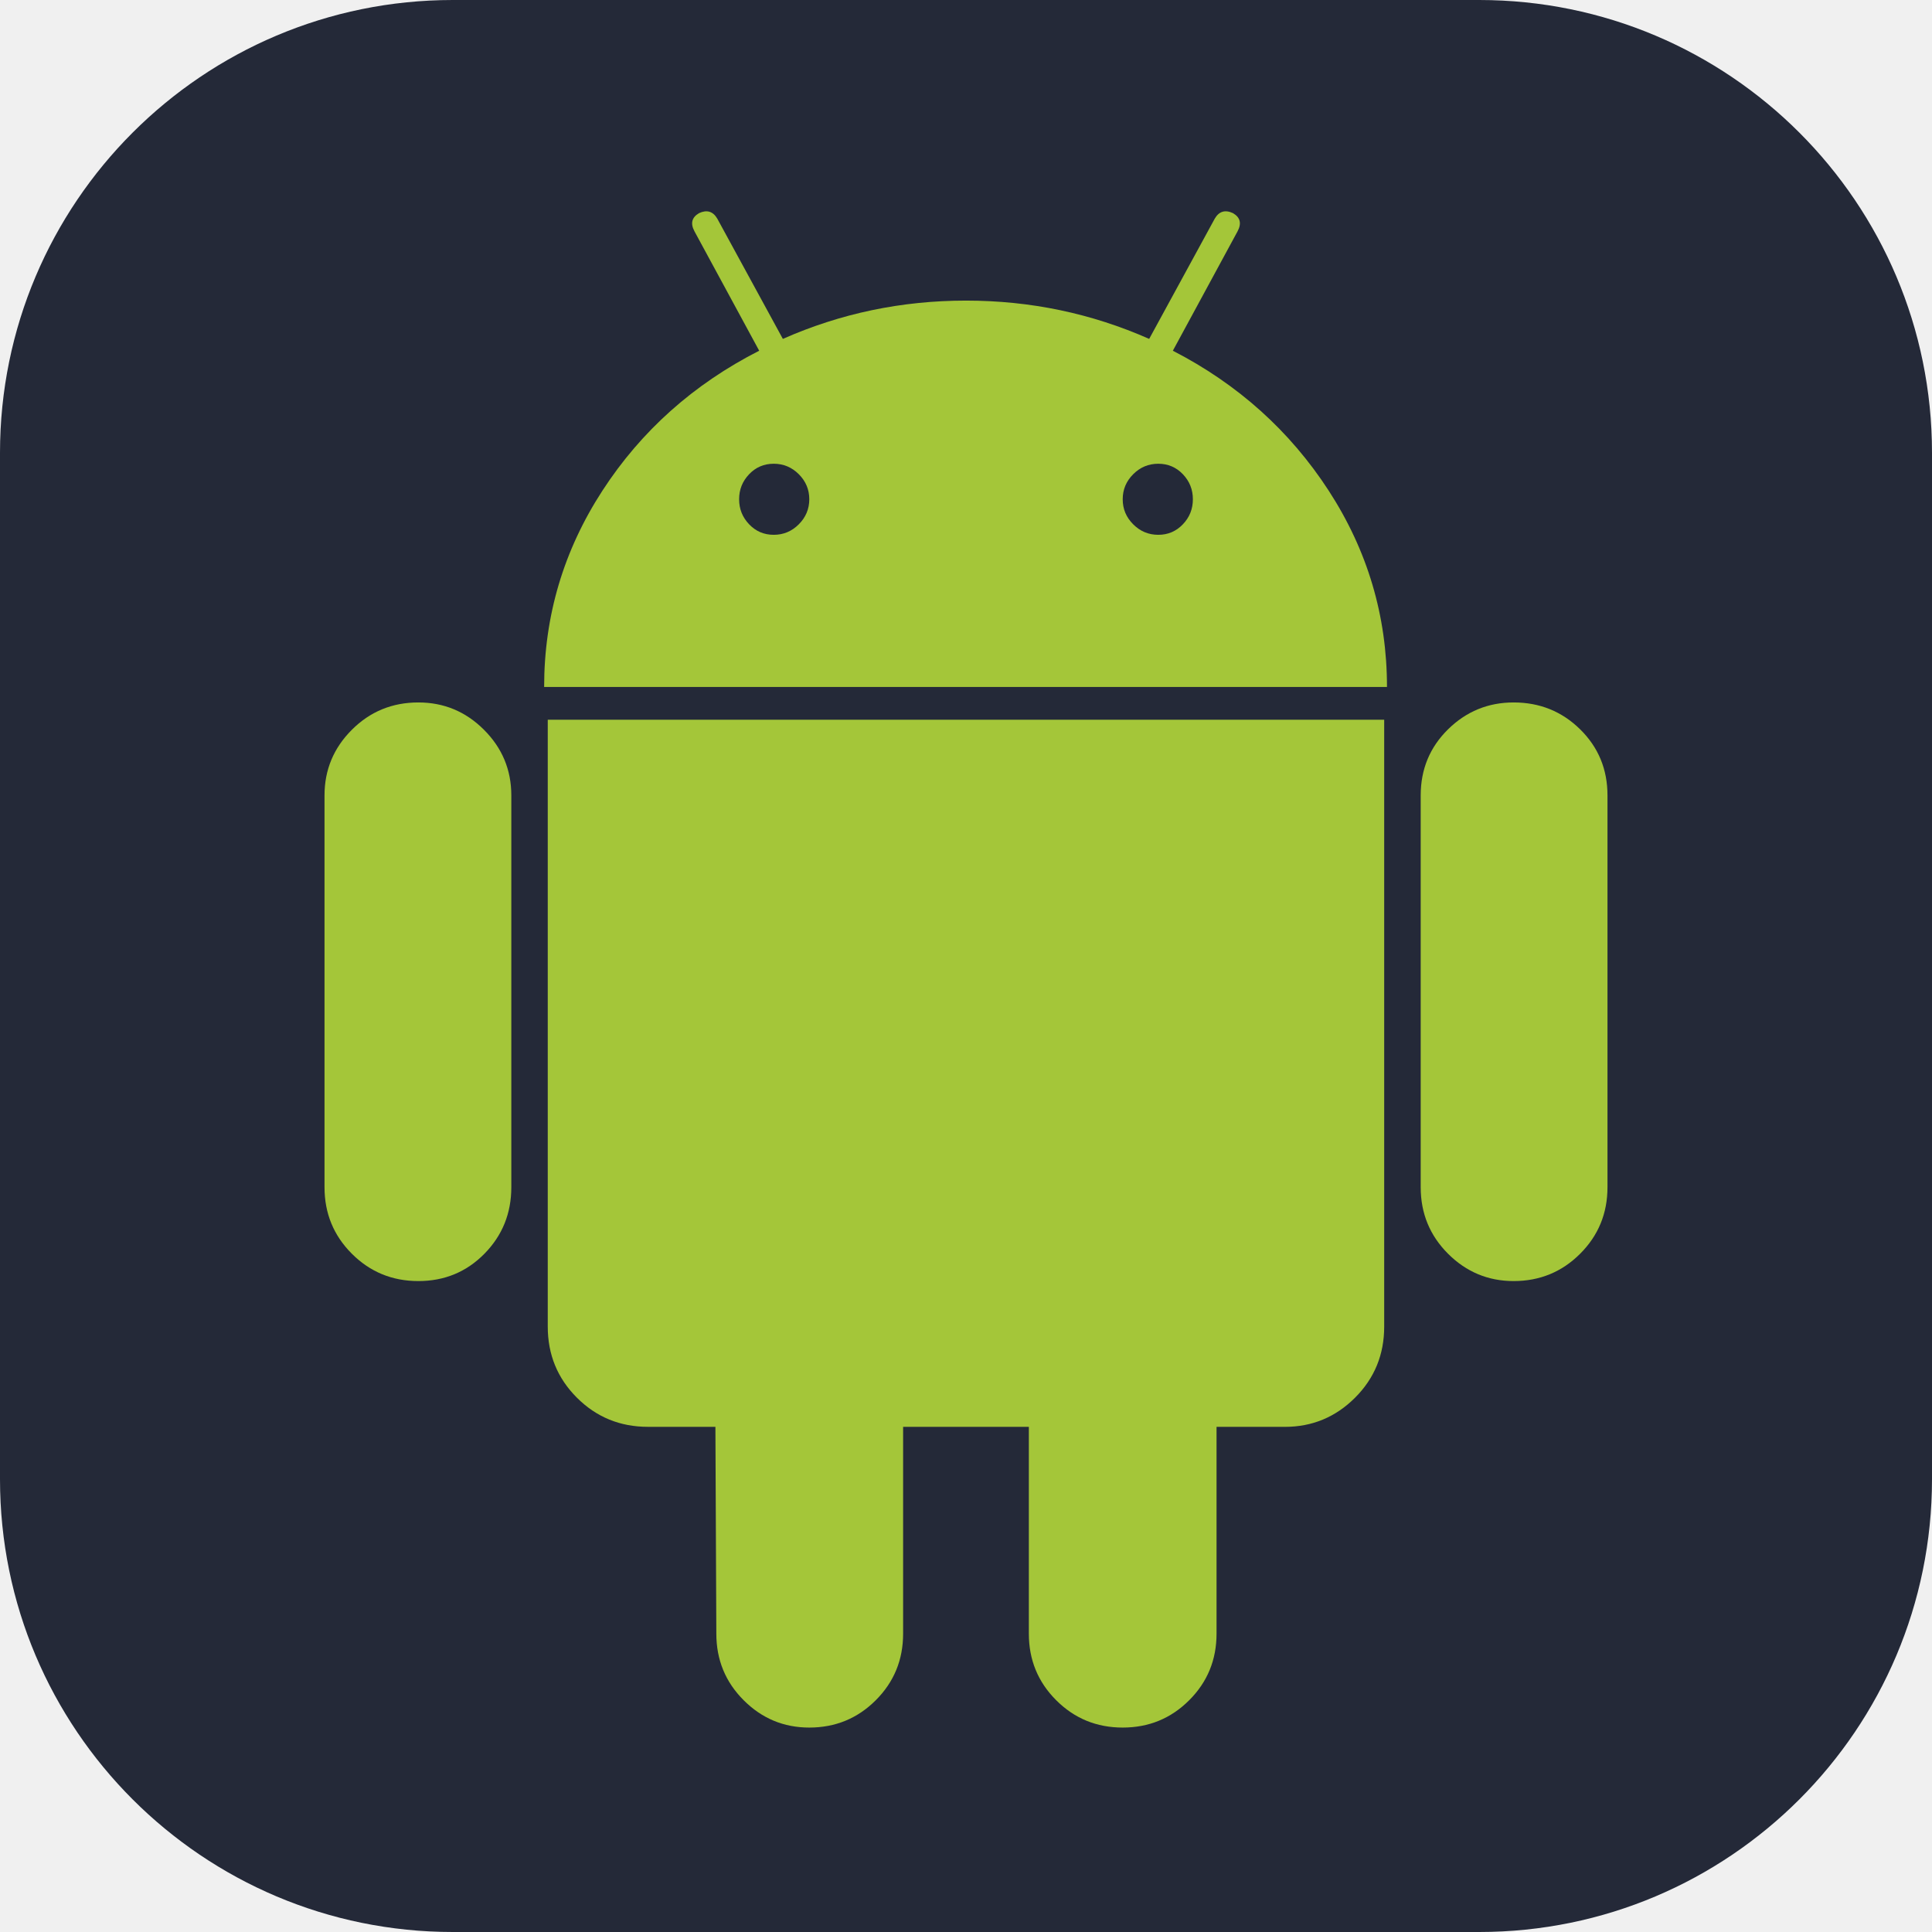
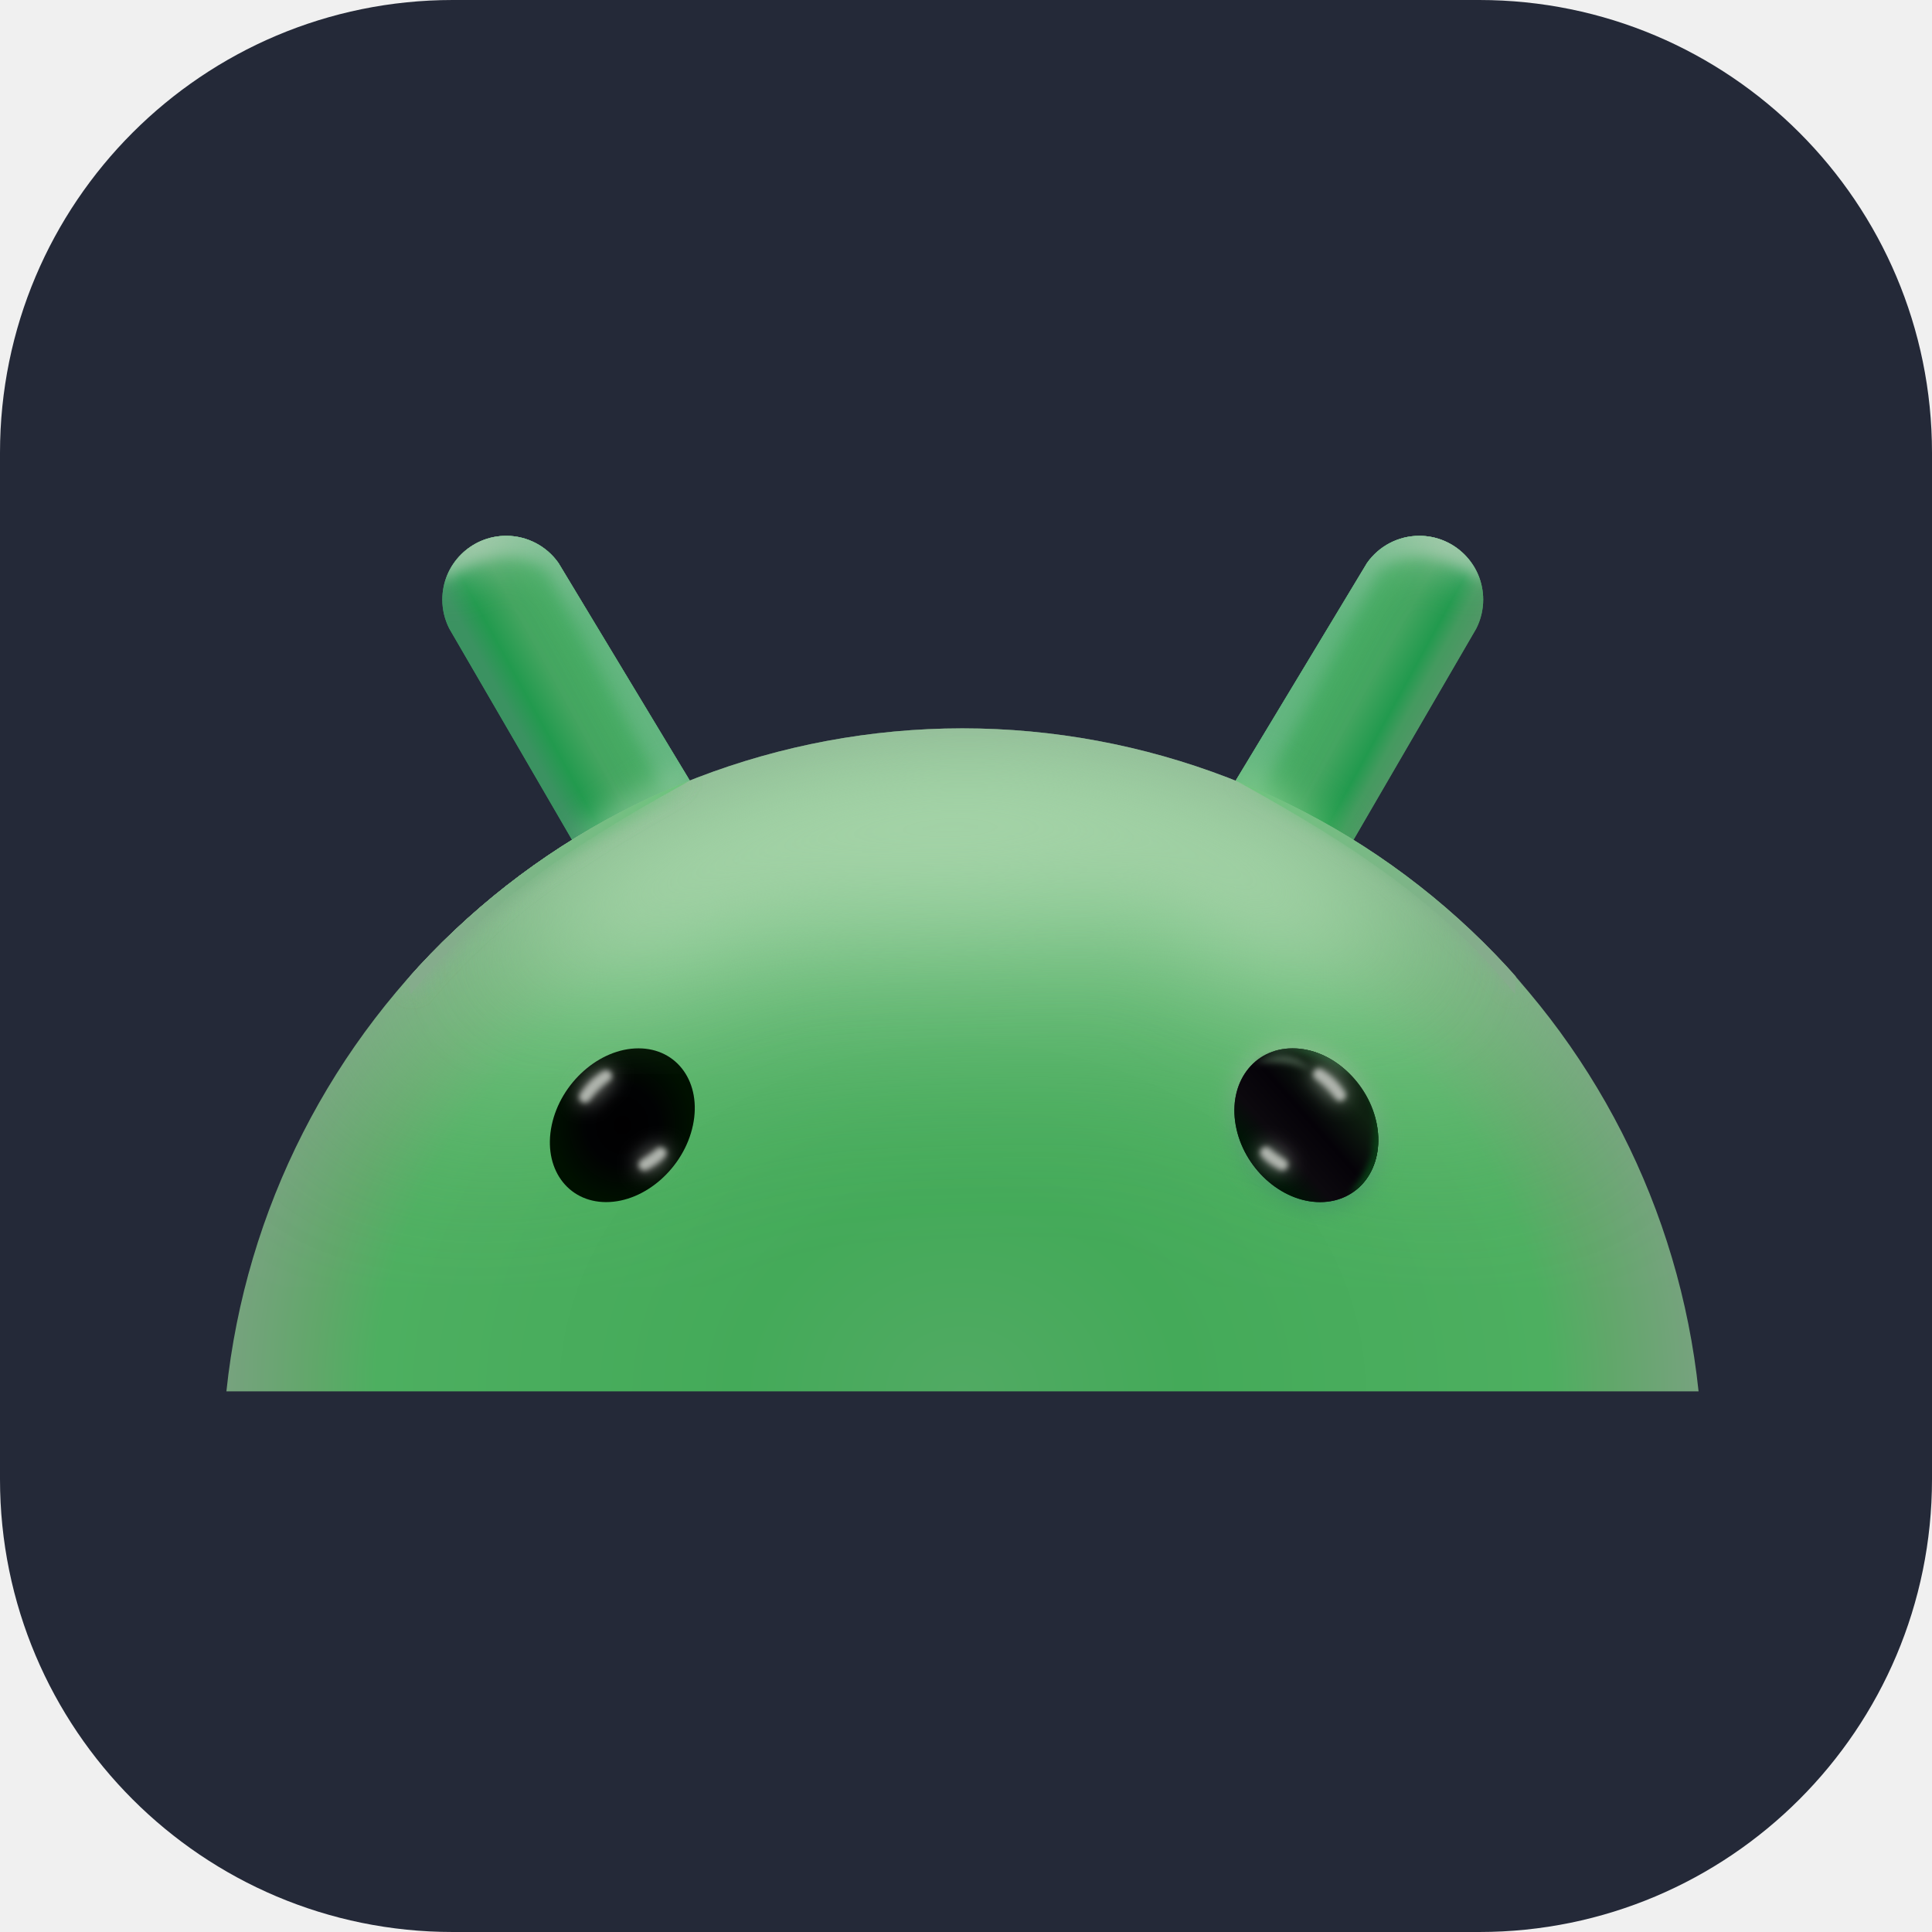
<svg xmlns="http://www.w3.org/2000/svg" width="256" height="256" viewBox="0 0 256 256" fill="none">
  <path d="M196 0H60C26.863 0 0 26.863 0 60V196C0 229.137 26.863 256 60 256H196C229.137 256 256 229.137 256 196V60C256 26.863 229.137 0 196 0Z" fill="#242938" />
-   <path d="M55.435 93.078C51.973 93.078 49.036 94.285 46.622 96.7C44.208 99.114 43 102.011 43 105.393V157.31C43 160.776 44.207 163.711 46.622 166.126C49.036 168.54 51.973 169.748 55.435 169.748C58.894 169.748 61.813 168.54 64.19 166.126C66.563 163.711 67.752 160.776 67.752 157.31V105.393C67.752 102.011 66.545 99.114 64.13 96.7C61.715 94.285 58.816 93.078 55.435 93.078Z" fill="#A4C639" />
-   <path d="M155.409 46.472L163.981 30.657C164.544 29.61 164.344 28.808 163.379 28.243C162.332 27.756 161.527 28.003 160.965 28.965L152.272 44.906C144.623 41.524 136.533 39.831 128.003 39.831C119.47 39.831 111.379 41.525 103.733 44.906L95.04 28.965C94.475 28.003 93.671 27.758 92.626 28.243C91.659 28.81 91.459 29.61 92.024 30.657L100.597 46.472C91.904 50.905 84.98 57.079 79.829 65.007C74.678 72.939 72.101 81.608 72.101 91.028H183.783C183.783 81.61 181.205 72.941 176.055 65.007C170.903 57.079 164.019 50.905 155.409 46.472ZM105.845 69.474C104.918 70.403 103.811 70.865 102.524 70.865C101.234 70.865 100.15 70.403 99.265 69.474C98.38 68.549 97.937 67.446 97.937 66.154C97.937 64.867 98.38 63.762 99.265 62.835C100.15 61.91 101.237 61.448 102.524 61.448C103.811 61.448 104.918 61.91 105.845 62.835C106.77 63.764 107.235 64.867 107.235 66.154C107.232 67.444 106.768 68.549 105.845 69.474ZM156.736 69.474C155.849 70.403 154.762 70.865 153.477 70.865C152.187 70.865 151.08 70.403 150.155 69.474C149.228 68.549 148.765 67.446 148.765 66.154C148.765 64.867 149.228 63.762 150.155 62.835C151.08 61.91 152.187 61.448 153.477 61.448C154.764 61.448 155.849 61.91 156.736 62.835C157.621 63.764 158.063 64.867 158.063 66.154C158.063 67.444 157.621 68.549 156.736 69.474Z" fill="#A4C639" />
-   <path d="M72.581 175.783C72.581 179.49 73.868 182.627 76.442 185.201C79.019 187.776 82.156 189.063 85.86 189.063H94.795L94.918 216.474C94.918 219.935 96.125 222.875 98.539 225.289C100.953 227.704 103.853 228.911 107.232 228.911C110.691 228.911 113.63 227.704 116.045 225.289C118.46 222.875 119.667 219.936 119.667 216.474V189.066H136.328V216.474C136.328 219.935 137.535 222.875 139.95 225.289C142.365 227.704 145.301 228.911 148.763 228.911C152.223 228.911 155.162 227.704 157.576 225.289C159.991 222.875 161.198 219.936 161.198 216.474V189.066H170.254C173.875 189.066 176.972 187.778 179.551 185.204C182.126 182.629 183.413 179.492 183.413 175.786V95.37H72.581V175.783Z" fill="#A4C639" />
-   <path d="M200.565 93.078C197.184 93.078 194.287 94.267 191.872 96.64C189.458 99.016 188.25 101.936 188.25 105.393V157.31C188.25 160.776 189.457 163.711 191.872 166.126C194.287 168.54 197.186 169.748 200.565 169.748C204.025 169.748 206.964 168.54 209.378 166.126C211.793 163.711 213 160.776 213 157.31V105.393C213 101.935 211.793 99.016 209.378 96.64C206.964 94.267 204.025 93.078 200.565 93.078Z" fill="#A4C639" />
+   <path d="M67.074 71C62.398 71 58.608 74.79 58.608 79.465C58.611 80.8 58.929 82.115 59.536 83.303L75.796 111.282L87.404 109.896L91.39 103.424L74.009 74.609C72.425 72.347 69.836 70.999 67.074 71Z" fill="url(#paint0_linear_1_2288)" />
+   <mask id="mask0_1_2288" style="mask-type:luminance" maskUnits="userSpaceOnUse" x="58" y="71" width="34" height="41">
+     <path d="M67.074 71C62.398 71 58.608 74.79 58.608 79.465C58.61 80.8 58.929 82.115 59.536 83.303L75.796 111.282L87.404 109.896L91.39 103.424L74.009 74.609C72.425 72.347 69.836 70.999 67.074 71Z" fill="white" />
+   </mask>
+   <g mask="url(#mask0_1_2288)">
+     <g filter="url(#filter0_f_1_2288)">
+       <path d="M58.608 77.105C63.442 73.583 68.01 72.561 72.54 75.399L88.46 105.281L95.156 101.238L83.785 72.051L70.139 64.952L58.01 71.546L58.608 77.105Z" fill="url(#paint1_linear_1_2288)" />
+     </g>
+   </g>
+   <mask id="mask1_1_2288" style="mask-type:luminance" maskUnits="userSpaceOnUse" x="58" y="71" width="34" height="41">
+     <path d="M67.074 71C62.398 71 58.608 74.79 58.608 79.465C58.61 80.8 58.929 82.115 59.536 83.303L75.796 111.282L87.404 109.896L91.39 103.424L74.009 74.609C72.425 72.347 69.836 70.999 67.074 71Z" fill="white" />
+   </mask>
+   <g mask="url(#mask1_1_2288)">
+     <g filter="url(#filter1_f_1_2288)">
+       <path d="M58.608 77.105C63.442 73.583 68.01 72.561 72.54 75.399L88.46 105.281L95.156 101.238L83.785 72.051L70.139 64.952L58.01 71.546L58.608 77.105Z" fill="url(#paint2_linear_1_2288)" />
+     </g>
+   </g>
+   <path d="M67.074 71C62.398 71 58.608 74.79 58.608 79.465C58.611 80.8 58.929 82.115 59.536 83.303L75.796 111.282L87.404 109.896L91.39 103.424L74.009 74.609C72.425 72.347 69.836 70.999 67.074 71Z" fill="url(#paint3_linear_1_2288)" />
+   <mask id="mask2_1_2288" style="mask-type:luminance" maskUnits="userSpaceOnUse" x="58" y="71" width="34" height="41">
+     <path d="M67.074 71C62.398 71 58.608 74.79 58.608 79.465C58.61 80.8 58.929 82.115 59.536 83.303L75.796 111.282L87.404 109.896L91.39 103.424L74.009 74.609C72.425 72.347 69.836 70.999 67.074 71Z" fill="white" />
+   </mask>
+   <g mask="url(#mask2_1_2288)">
+     <g filter="url(#filter2_f_1_2288)">
+       <path d="M58.608 77.105C63.442 73.583 68.01 72.561 72.54 75.399L88.46 105.281L95.156 101.238L83.785 72.051L70.139 64.952L58.01 71.546L58.608 77.105Z" fill="url(#paint4_linear_1_2288)" />
+     </g>
+   </g>
+   <mask id="mask3_1_2288" style="mask-type:luminance" maskUnits="userSpaceOnUse" x="58" y="71" width="34" height="41">
+     <path d="M67.074 71C62.398 71 58.608 74.79 58.608 79.465C58.61 80.8 58.929 82.115 59.536 83.303L75.796 111.282L87.404 109.896L91.39 103.424L74.009 74.609C72.425 72.347 69.836 70.999 67.074 71Z" fill="white" />
+   </mask>
+   <g mask="url(#mask3_1_2288)">
+     <g filter="url(#filter3_f_1_2288)">
+       <path d="M58.608 77.105C63.442 73.583 68.01 72.561 72.54 75.399L88.46 105.281L95.156 101.238L83.785 72.051L70.139 64.952L58.01 71.546L58.608 77.105Z" fill="url(#paint5_linear_1_2288)" />
+     </g>
+   </g>
+   <mask id="mask4_1_2288" style="mask-type:luminance" maskUnits="userSpaceOnUse" x="58" y="71" width="34" height="41">
+     <path d="M67.074 71C62.398 71 58.608 74.79 58.608 79.465C58.611 80.8 58.929 82.115 59.536 83.303L75.796 111.282L87.404 109.896L91.39 103.424L74.009 74.609C72.425 72.347 69.836 70.999 67.074 71Z" fill="white" />
+     <mask id="mask5_1_2288" style="mask-type:luminance" maskUnits="userSpaceOnUse" x="58" y="71" width="34" height="41">
+       <path d="M67.074 71C62.398 71 58.608 74.79 58.608 79.465C58.61 80.8 58.929 82.115 59.536 83.303L75.796 111.282L87.404 109.896L91.39 103.424L74.009 74.609C72.425 72.347 69.836 70.999 67.074 71Z" fill="white" />
+     </mask>
+     <g mask="url(#mask5_1_2288)">
+       <path d="M58.608 77.105C63.442 73.583 68.01 72.561 72.54 75.399L88.46 105.281L95.156 101.238L83.785 72.051L70.139 64.952L58.01 71.546L58.608 77.105Z" fill="white" />
+     </g>
+     <mask id="mask6_1_2288" style="mask-type:luminance" maskUnits="userSpaceOnUse" x="58" y="71" width="34" height="41">
+       <path d="M67.074 71C62.398 71 58.608 74.79 58.608 79.465C58.61 80.8 58.929 82.115 59.536 83.303L75.796 111.282L87.404 109.896L91.39 103.424L74.009 74.609C72.425 72.347 69.836 70.999 67.074 71Z" fill="white" />
+     </mask>
+     <g mask="url(#mask6_1_2288)">
+       <path d="M58.608 77.105C63.442 73.583 68.01 72.561 72.54 75.399L88.46 105.281L95.156 101.238L83.785 72.051L70.139 64.952L58.01 71.546L58.608 77.105Z" fill="white" />
+     </g>
+     <path d="M67.074 71C62.398 71 58.608 74.79 58.608 79.465C58.611 80.8 58.929 82.115 59.536 83.303L75.796 111.282L87.404 109.896L91.39 103.424L74.009 74.609C72.425 72.347 69.836 70.999 67.074 71Z" fill="white" />
+     <mask id="mask7_1_2288" style="mask-type:luminance" maskUnits="userSpaceOnUse" x="58" y="71" width="34" height="41">
+       <path d="M67.074 71C62.398 71 58.608 74.79 58.608 79.465C58.61 80.8 58.929 82.115 59.536 83.303L75.796 111.282L87.404 109.896L91.39 103.424L74.009 74.609C72.425 72.347 69.836 70.999 67.074 71Z" fill="white" />
+     </mask>
+     <g mask="url(#mask7_1_2288)">
+       <path d="M58.608 77.105C63.442 73.583 68.01 72.561 72.54 75.399L88.46 105.281L95.156 101.238L83.785 72.051L70.139 64.952L58.01 71.546L58.608 77.105Z" fill="white" />
+     </g>
+     <mask id="mask8_1_2288" style="mask-type:luminance" maskUnits="userSpaceOnUse" x="58" y="71" width="34" height="41">
+       <path d="M67.074 71C62.398 71 58.608 74.79 58.608 79.465C58.61 80.8 58.929 82.115 59.536 83.303L75.796 111.282L87.404 109.896L91.39 103.424L74.009 74.609C72.425 72.347 69.836 70.999 67.074 71Z" fill="white" />
+     </mask>
+     <g mask="url(#mask8_1_2288)">
+       <path d="M58.608 77.105C63.442 73.583 68.01 72.561 72.54 75.399L88.46 105.281L95.156 101.238L83.785 72.051L70.139 64.952L58.01 71.546L58.608 77.105Z" fill="white" />
+     </g>
+   </mask>
+   <g mask="url(#mask4_1_2288)">
+     <g filter="url(#filter4_f_1_2288)">
+       <path d="M90.354 101.707L75.796 111.282L90.262 114.541C91.776 109.967 96.835 104.683 90.354 101.707Z" fill="url(#paint6_linear_1_2288)" />
+     </g>
+   </g>
+   <path d="M188.067 71C192.743 71 196.533 74.79 196.533 79.465C196.53 80.8 196.212 82.115 195.605 83.303L179.345 111.282L167.737 109.896L163.751 103.424L181.132 74.609C182.717 72.347 185.305 70.999 188.067 71Z" fill="url(#paint7_linear_1_2288)" />
+   <mask id="mask9_1_2288" style="mask-type:luminance" maskUnits="userSpaceOnUse" x="163" y="71" width="34" height="41">
+     <path d="M188.067 71C192.742 71 196.532 74.79 196.532 79.465C196.53 80.8 196.212 82.115 195.604 83.303L179.345 111.282L167.736 109.896L163.751 103.424L181.131 74.609C182.716 72.347 185.305 70.999 188.067 71Z" fill="white" />
+   </mask>
+   <g mask="url(#mask9_1_2288)">
+     <g filter="url(#filter5_f_1_2288)">
+       <path d="M196.533 77.105C191.699 73.583 187.131 72.561 182.601 75.399L166.681 105.281L159.984 101.238L171.356 72.051L185.001 64.952L197.131 71.546L196.533 77.105Z" fill="url(#paint8_linear_1_2288)" />
+     </g>
+   </g>
+   <mask id="mask10_1_2288" style="mask-type:luminance" maskUnits="userSpaceOnUse" x="163" y="71" width="34" height="41">
+     <path d="M188.067 71C192.742 71 196.532 74.79 196.532 79.465C196.53 80.8 196.212 82.115 195.604 83.303L179.345 111.282L167.736 109.896L163.751 103.424L181.131 74.609C182.716 72.347 185.305 70.999 188.067 71Z" fill="white" />
+   </mask>
+   <g mask="url(#mask10_1_2288)">
+     <g filter="url(#filter6_f_1_2288)">
+       <path d="M196.533 77.105C191.699 73.583 187.131 72.561 182.601 75.399L166.681 105.281L159.984 101.238L171.356 72.051L185.001 64.952L197.131 71.546L196.533 77.105Z" fill="url(#paint9_linear_1_2288)" />
+     </g>
+   </g>
+   <path d="M188.067 71C192.743 71 196.533 74.79 196.533 79.465C196.53 80.8 196.212 82.115 195.605 83.303L179.345 111.282L167.737 109.896L163.751 103.424L181.132 74.609C182.717 72.347 185.305 70.999 188.067 71Z" fill="url(#paint10_linear_1_2288)" />
+   <mask id="mask11_1_2288" style="mask-type:luminance" maskUnits="userSpaceOnUse" x="163" y="71" width="34" height="41">
+     <path d="M188.067 71C192.742 71 196.532 74.79 196.532 79.465C196.53 80.8 196.212 82.115 195.604 83.303L179.345 111.282L167.736 109.896L163.751 103.424L181.131 74.609C182.716 72.347 185.305 70.999 188.067 71Z" fill="white" />
+   </mask>
+   <g mask="url(#mask11_1_2288)">
+     <g filter="url(#filter7_f_1_2288)">
+       <path d="M196.533 77.105C191.699 73.583 187.131 72.561 182.601 75.399L166.681 105.281L159.984 101.238L171.356 72.051L185.001 64.952L197.131 71.546L196.533 77.105Z" fill="url(#paint11_linear_1_2288)" />
+     </g>
+   </g>
+   <mask id="mask12_1_2288" style="mask-type:luminance" maskUnits="userSpaceOnUse" x="163" y="71" width="34" height="41">
+     <path d="M188.067 71C192.742 71 196.532 74.79 196.532 79.465C196.53 80.8 196.212 82.115 195.604 83.303L179.345 111.282L167.736 109.896L163.751 103.424L181.131 74.609C182.716 72.347 185.305 70.999 188.067 71Z" fill="white" />
+   </mask>
+   <g mask="url(#mask12_1_2288)">
+     <g filter="url(#filter8_f_1_2288)">
+       <path d="M196.533 77.105C191.699 73.583 187.131 72.561 182.601 75.399L166.681 105.281L159.984 101.238L171.356 72.051L185.001 64.952L197.131 71.546L196.533 77.105Z" fill="url(#paint12_linear_1_2288)" />
+     </g>
+   </g>
+   <mask id="mask13_1_2288" style="mask-type:luminance" maskUnits="userSpaceOnUse" x="163" y="71" width="34" height="41">
+     <path d="M188.068 71C192.743 71 196.533 74.79 196.533 79.465C196.531 80.8 196.213 82.115 195.605 83.303L179.346 111.282L167.737 109.896L163.752 103.424L181.132 74.609C182.717 72.347 185.306 70.999 188.068 71Z" fill="white" />
+     <mask id="mask14_1_2288" style="mask-type:luminance" maskUnits="userSpaceOnUse" x="163" y="71" width="34" height="41">
+       <path d="M188.068 71C192.743 71 196.533 74.79 196.533 79.465C196.531 80.8 196.213 82.115 195.605 83.303L179.346 111.282L167.737 109.896L163.752 103.424L181.132 74.609C182.717 72.347 185.306 70.999 188.068 71Z" fill="white" />
+     </mask>
+     <g mask="url(#mask14_1_2288)">
+       <path d="M196.534 77.105C191.7 73.583 187.132 72.561 182.602 75.399L166.682 105.281L159.985 101.238L171.357 72.051L185.002 64.952L197.132 71.546L196.534 77.105Z" fill="white" />
+     </g>
+     <mask id="mask15_1_2288" style="mask-type:luminance" maskUnits="userSpaceOnUse" x="163" y="71" width="34" height="41">
+       <path d="M188.068 71C192.743 71 196.533 74.79 196.533 79.465C196.531 80.8 196.213 82.115 195.605 83.303L179.346 111.282L167.737 109.896L163.752 103.424L181.132 74.609C182.717 72.347 185.306 70.999 188.068 71Z" fill="white" />
+     </mask>
+     <g mask="url(#mask15_1_2288)">
+       <path d="M196.534 77.105C191.7 73.583 187.132 72.561 182.602 75.399L166.682 105.281L159.985 101.238L171.357 72.051L185.002 64.952L197.132 71.546L196.534 77.105Z" fill="white" />
+     </g>
+     <path d="M188.068 71C192.743 71 196.533 74.79 196.533 79.465C196.531 80.8 196.213 82.115 195.605 83.303L179.346 111.282L167.737 109.896L163.752 103.424L181.132 74.609C182.717 72.347 185.306 70.999 188.068 71Z" fill="white" />
+     <mask id="mask16_1_2288" style="mask-type:luminance" maskUnits="userSpaceOnUse" x="163" y="71" width="34" height="41">
+       <path d="M188.068 71C192.743 71 196.533 74.79 196.533 79.465C196.531 80.8 196.213 82.115 195.605 83.303L179.346 111.282L167.737 109.896L163.752 103.424L181.132 74.609C182.717 72.347 185.306 70.999 188.068 71Z" fill="white" />
+     </mask>
+     <g mask="url(#mask16_1_2288)">
+       <path d="M196.534 77.105C191.7 73.583 187.132 72.561 182.602 75.399L166.682 105.281L159.985 101.238L171.357 72.051L185.002 64.952L197.132 71.546L196.534 77.105Z" fill="white" />
+     </g>
+     <mask id="mask17_1_2288" style="mask-type:luminance" maskUnits="userSpaceOnUse" x="163" y="71" width="34" height="41">
+       <path d="M188.068 71C192.743 71 196.533 74.79 196.533 79.465C196.531 80.8 196.213 82.115 195.605 83.303L179.346 111.282L167.737 109.896L163.752 103.424L181.132 74.609C182.717 72.347 185.306 70.999 188.068 71Z" fill="white" />
+     </mask>
+     <g mask="url(#mask17_1_2288)">
+       <path d="M196.534 77.105C191.7 73.583 187.132 72.561 182.602 75.399L166.682 105.281L159.985 101.238L171.357 72.051L185.002 64.952L197.132 71.546L196.534 77.105Z" fill="white" />
+     </g>
+   </mask>
+   <g mask="url(#mask13_1_2288)">
+     <g filter="url(#filter9_f_1_2288)">
+       <path d="M164.788 101.707L179.346 111.282L164.879 114.541C163.366 109.967 158.307 104.683 164.788 101.707Z" fill="url(#paint13_linear_1_2288)" />
+     </g>
+   </g>
+   <path d="M127.502 96.509C103.27 96.526 79.901 105.51 61.898 121.731C43.896 137.952 32.533 160.261 30 184.361H225.07C222.535 160.25 211.163 137.932 193.147 121.709C175.131 105.487 151.746 96.51 127.502 96.509Z" fill="url(#paint14_radial_1_2288)" />
+   <g filter="url(#filter10_f_1_2288)">
+     <path d="M175.039 159.822C169.539 159.822 164.212 154.969 163.139 148.982C162.066 142.994 165.655 138.141 171.155 138.141C176.654 138.141 181.982 142.994 183.054 148.982C184.127 154.969 180.538 159.822 175.039 159.822Z" fill="url(#paint15_linear_1_2288)" />
+   </g>
+   <path d="M174.922 159.286C169.753 159.286 164.746 154.725 163.738 149.098C162.73 143.471 166.103 138.91 171.271 138.91C176.44 138.91 181.447 143.471 182.455 149.098C183.463 154.725 180.09 159.286 174.922 159.286Z" fill="url(#paint16_linear_1_2288)" />
+   <mask id="mask18_1_2288" style="mask-type:luminance" maskUnits="userSpaceOnUse" x="30" y="96" width="196" height="89">
+     <path d="M127.502 96.509C103.27 96.526 79.901 105.51 61.898 121.731C43.896 137.952 32.533 160.261 30 184.361H225.07C222.535 160.25 211.163 137.932 193.147 121.709C175.131 105.487 151.746 96.51 127.502 96.509Z" fill="white" />
+   </mask>
+   <g mask="url(#mask18_1_2288)">
+     <g filter="url(#filter11_f_1_2288)">
+       <path d="M45.527 140.82H74.264C83.493 130.3 98.862 128.648 120.906 128.648C156.833 128.648 168.49 123.363 178.569 140.82H208.87C202.407 116.701 164.035 99.099 127.502 99.099C88.344 99.676 51.17 119.76 45.527 140.82Z" fill="url(#paint17_linear_1_2288)" />
+     </g>
+   </g>
+   <path d="M80.32 159.286C85.489 159.286 90.637 154.725 91.82 149.098C93.002 143.471 89.771 138.91 84.603 138.91C79.434 138.91 74.285 143.471 73.103 149.098C71.921 154.725 75.152 159.286 80.32 159.286Z" fill="url(#paint18_radial_1_2288)" />
+   <mask id="mask19_1_2288" style="mask-type:luminance" maskUnits="userSpaceOnUse" x="30" y="96" width="196" height="89">
+     <path d="M127.502 96.509C103.27 96.526 79.901 105.51 61.898 121.731C43.896 137.952 32.533 160.261 30 184.361H225.07C222.535 160.25 211.163 137.932 193.147 121.709C175.131 105.487 151.746 96.51 127.502 96.509Z" fill="white" />
+   </mask>
+   <g mask="url(#mask19_1_2288)">
+     <g filter="url(#filter12_f_1_2288)">
+       <path d="M68.856 127.286H89.388C95.981 119.769 111.051 120.02 124.209 120.02C145.653 120.02 156.708 114.813 163.909 127.286H185.557C180.94 110.053 153.503 99.099 127.637 99.099C99.912 99.508 72.888 112.239 68.856 127.286Z" fill="#A7D5AA" />
+     </g>
+   </g>
+   <path d="M174.922 159.286C169.753 159.286 164.746 154.725 163.738 149.098C162.73 143.471 166.103 138.91 171.271 138.91C176.44 138.91 181.447 143.471 182.455 149.098C183.463 154.725 180.09 159.286 174.922 159.286Z" fill="url(#paint19_linear_1_2288)" />
+   <mask id="mask20_1_2288" style="mask-type:luminance" maskUnits="userSpaceOnUse" x="163" y="138" width="20" height="22">
+     <path d="M174.923 159.286C169.754 159.286 164.747 154.725 163.739 149.098C162.731 143.471 166.104 138.91 171.272 138.91C176.441 138.91 181.448 143.471 182.456 149.098C183.464 154.725 180.091 159.286 174.923 159.286Z" fill="white" />
+   </mask>
+   <g mask="url(#mask20_1_2288)">
+     <g filter="url(#filter13_f_1_2288)">
+       <path d="M178.723 158.334C180.256 156.739 182.348 152.817 181.836 151.931C183.708 143.175 176.769 139.797 171.272 138.91L184.676 138.141C184.676 138.141 187.651 147.182 187.835 147.807C189.129 152.197 184.203 156.866 178.723 158.334Z" fill="#083E15" />
+     </g>
+   </g>
+   <g filter="url(#filter14_f_1_2288)">
+     <path d="M173.588 141.731C171.383 140.809 168.868 140.524 166.067 140.82C168.799 139.848 171.149 138.911 173.588 141.731Z" fill="#445747" />
+   </g>
+   <mask id="mask21_1_2288" style="mask-type:luminance" maskUnits="userSpaceOnUse" x="163" y="138" width="20" height="22">
+     <path d="M174.923 159.286C169.754 159.286 164.747 154.725 163.739 149.098C162.731 143.471 166.104 138.91 171.272 138.91C176.441 138.91 181.448 143.471 182.456 149.098C183.464 154.725 180.091 159.286 174.923 159.286Z" fill="white" />
+   </mask>
+   <g mask="url(#mask21_1_2288)">
+     <g filter="url(#filter15_f_1_2288)">
+       <path d="M168.173 139.528C172.41 137.795 175.521 140.421 178.83 142.28L178.137 137.699L167.935 138.141L168.173 139.528Z" fill="#375F40" />
+     </g>
+   </g>
+   <g filter="url(#filter16_f_1_2288)">
+     <path d="M174.787 141.579C174.73 141.578 174.673 141.583 174.617 141.595C174.418 141.635 174.243 141.753 174.131 141.922C173.896 142.273 173.99 142.748 174.341 142.983C175.615 143.835 176.349 144.731 176.953 145.571C177.2 145.912 177.677 145.989 178.019 145.743C178.358 145.499 178.438 145.027 178.198 144.685C177.549 143.782 176.658 142.693 175.191 141.713C175.072 141.632 174.931 141.584 174.787 141.579ZM80.295 141.803C80.151 141.806 80.01 141.85 79.89 141.929C78.424 142.909 77.532 143.995 76.884 144.898C76.636 145.24 76.713 145.719 77.055 145.966C77.398 146.214 77.876 146.137 78.124 145.794C78.727 144.955 79.467 144.056 80.741 143.204C81.091 142.969 81.184 142.496 80.951 142.146C80.839 141.976 80.664 141.859 80.465 141.818C80.409 141.807 80.352 141.803 80.295 141.803ZM87.547 151.997C87.691 151.854 87.149 152.078 87.006 152.222C86.356 152.872 85.711 153.264 84.99 153.693C84.629 153.908 84.508 154.375 84.722 154.737C84.937 155.104 85.41 155.225 85.774 155.006C86.498 154.575 87.294 154.097 88.088 153.304C88.387 153.006 88.387 152.521 88.088 152.222C87.945 152.078 87.403 152.141 87.547 151.997ZM167.741 151.963C167.538 151.963 167.343 152.044 167.2 152.188C166.901 152.486 166.901 152.971 167.2 153.27C167.994 154.063 168.796 154.54 169.519 154.972C169.882 155.185 170.349 155.065 170.564 154.703C170.777 154.34 170.657 153.873 170.295 153.659C169.575 153.229 168.932 152.838 168.282 152.188C168.138 152.044 167.944 151.963 167.741 151.963Z" fill="#AFB4AD" />
+   </g>
+   <g filter="url(#filter17_f_1_2288)">
+     <path d="M174.787 141.579C174.73 141.578 174.673 141.583 174.617 141.595C174.418 141.635 174.243 141.753 174.131 141.922C173.896 142.273 173.99 142.748 174.341 142.983C175.615 143.835 176.349 144.731 176.953 145.571C177.2 145.912 177.677 145.989 178.019 145.743C178.358 145.499 178.438 145.027 178.198 144.685C177.549 143.782 176.658 142.693 175.191 141.713C175.072 141.632 174.931 141.584 174.787 141.579ZM80.295 141.803C80.151 141.806 80.01 141.85 79.89 141.929C78.424 142.909 77.532 143.995 76.884 144.898C76.636 145.24 76.713 145.719 77.055 145.966C77.398 146.214 77.876 146.137 78.124 145.794C78.727 144.955 79.467 144.056 80.741 143.204C81.091 142.969 81.184 142.496 80.951 142.146C80.839 141.976 80.664 141.859 80.465 141.818C80.409 141.807 80.352 141.803 80.295 141.803ZM87.547 151.997C87.691 151.854 87.149 152.078 87.006 152.222C86.356 152.872 85.711 153.264 84.99 153.693C84.629 153.908 84.508 154.375 84.722 154.737C84.937 155.104 85.41 155.225 85.774 155.006C86.498 154.575 87.294 154.097 88.088 153.304C88.387 153.006 88.387 152.521 88.088 152.222C87.945 152.078 87.403 152.141 87.547 151.997ZM167.741 151.963C167.538 151.963 167.343 152.044 167.2 152.188C166.901 152.486 166.901 152.971 167.2 153.27C167.994 154.063 168.796 154.54 169.519 154.972C169.882 155.185 170.349 155.065 170.564 154.703C170.777 154.34 170.657 153.873 170.295 153.659C169.575 153.229 168.932 152.838 168.282 152.188C168.138 152.044 167.944 151.963 167.741 151.963Z" fill="#AFB4AD" />
+   </g>
+   <mask id="mask22_1_2288" style="mask-type:luminance" maskUnits="userSpaceOnUse" x="30" y="96" width="196" height="89">
+     <path d="M127.502 96.509C103.27 96.526 79.901 105.51 61.898 121.731C43.896 137.952 32.533 160.261 30 184.361H225.07C222.535 160.25 211.163 137.932 193.147 121.709C175.131 105.487 151.746 96.51 127.502 96.509Z" fill="white" />
+   </mask>
+   <g mask="url(#mask22_1_2288)">
+     <g filter="url(#filter18_f_1_2288)">
+       <path d="M91.39 103.424C79.858 109.844 65.162 118.212 54.398 131.722L53.632 117.4L91.39 103.424Z" fill="url(#paint20_linear_1_2288)" />
+     </g>
+   </g>
+   <mask id="mask23_1_2288" style="mask-type:luminance" maskUnits="userSpaceOnUse" x="30" y="96" width="196" height="89">
+     <path d="M127.502 96.509C103.27 96.526 79.901 105.51 61.898 121.731C43.896 137.952 32.533 160.261 30 184.361H225.07C222.535 160.25 211.163 137.932 193.147 121.709C175.131 105.487 151.746 96.51 127.502 96.509Z" fill="white" />
+   </mask>
+   <g mask="url(#mask23_1_2288)">
+     <g filter="url(#filter19_f_1_2288)">
+       <path d="M91.39 103.424C79.858 109.844 65.162 118.212 54.398 131.722L53.632 117.4L91.39 103.424Z" fill="url(#paint21_linear_1_2288)" />
+     </g>
+   </g>
+   <mask id="mask24_1_2288" style="mask-type:luminance" maskUnits="userSpaceOnUse" x="30" y="96" width="196" height="89">
+     <path d="M127.502 96.509C103.27 96.526 79.901 105.51 61.898 121.731C43.896 137.952 32.533 160.261 30 184.361H225.07C222.535 160.25 211.163 137.932 193.147 121.709C175.131 105.487 151.746 96.51 127.502 96.509Z" fill="white" />
+   </mask>
+   <g mask="url(#mask24_1_2288)">
+     <g filter="url(#filter20_f_1_2288)">
+       <path d="M91.39 103.424C79.858 109.844 65.162 118.212 54.398 131.722L53.632 117.4L91.39 103.424Z" fill="url(#paint22_linear_1_2288)" />
+     </g>
+   </g>
+   <mask id="mask25_1_2288" style="mask-type:luminance" maskUnits="userSpaceOnUse" x="30" y="96" width="196" height="89">
+     <path d="M127.502 96.509C103.27 96.526 79.901 105.51 61.898 121.731C43.896 137.952 32.533 160.261 30 184.361H225.07C222.535 160.25 211.163 137.932 193.147 121.709C175.131 105.487 151.746 96.51 127.502 96.509Z" fill="white" />
+   </mask>
+   <g mask="url(#mask25_1_2288)">
+     <g filter="url(#filter21_f_1_2288)">
+       <path d="M91.39 103.424C79.858 109.844 65.162 118.212 54.398 131.722L53.632 117.4L91.39 103.424Z" fill="url(#paint23_linear_1_2288)" />
+     </g>
+   </g>
+   <mask id="mask26_1_2288" style="mask-type:luminance" maskUnits="userSpaceOnUse" x="30" y="96" width="196" height="89">
+     <path d="M127.64 96.509C151.873 96.526 175.242 105.51 193.244 121.731C211.247 137.952 222.609 160.261 225.143 184.361H30.073C32.607 160.25 43.979 137.932 61.996 121.709C80.012 105.487 103.397 96.51 127.64 96.509Z" fill="white" />
+   </mask>
+   <g mask="url(#mask26_1_2288)">
+     <g filter="url(#filter22_f_1_2288)">
+       <path d="M163.753 103.424C175.285 109.844 189.981 118.212 200.745 131.722L201.511 117.4L163.753 103.424Z" fill="url(#paint24_linear_1_2288)" />
+     </g>
+   </g>
+   <mask id="mask27_1_2288" style="mask-type:luminance" maskUnits="userSpaceOnUse" x="30" y="96" width="196" height="89">
+     <path d="M127.64 96.509C151.873 96.526 175.242 105.51 193.244 121.731C211.247 137.952 222.609 160.261 225.143 184.361H30.073C32.607 160.25 43.979 137.932 61.996 121.709C80.012 105.487 103.397 96.51 127.64 96.509Z" fill="white" />
+   </mask>
+   <g mask="url(#mask27_1_2288)">
+     <g filter="url(#filter23_f_1_2288)">
+       <path d="M163.753 103.424C175.285 109.844 189.981 118.212 200.745 131.722L201.511 117.4L163.753 103.424Z" fill="url(#paint25_linear_1_2288)" />
+     </g>
+   </g>
+   <defs>
+     <filter id="filter0_f_1_2288" x="52.306" y="59.248" width="48.554" height="51.737" filterUnits="userSpaceOnUse" color-interpolation-filters="sRGB">
+       <feFlood flood-opacity="0" result="BackgroundImageFix" />
+       <feBlend mode="normal" in="SourceGraphic" in2="BackgroundImageFix" result="shape" />
+       <feGaussianBlur stdDeviation="2.852" result="effect1_foregroundBlur_1_2288" />
+     </filter>
+     <filter id="filter1_f_1_2288" x="56.293" y="63.234" width="40.581" height="43.763" filterUnits="userSpaceOnUse" color-interpolation-filters="sRGB">
+       <feFlood flood-opacity="0" result="BackgroundImageFix" />
+       <feBlend mode="normal" in="SourceGraphic" in2="BackgroundImageFix" result="shape" />
+       <feGaussianBlur stdDeviation="0.859" result="effect1_foregroundBlur_1_2288" />
+     </filter>
+     <filter id="filter2_f_1_2288" x="52.306" y="59.248" width="48.554" height="51.737" filterUnits="userSpaceOnUse" color-interpolation-filters="sRGB">
+       <feFlood flood-opacity="0" result="BackgroundImageFix" />
+       <feBlend mode="normal" in="SourceGraphic" in2="BackgroundImageFix" result="shape" />
+       <feGaussianBlur stdDeviation="2.852" result="effect1_foregroundBlur_1_2288" />
+     </filter>
+     <filter id="filter3_f_1_2288" x="56.293" y="63.234" width="40.581" height="43.763" filterUnits="userSpaceOnUse" color-interpolation-filters="sRGB">
+       <feFlood flood-opacity="0" result="BackgroundImageFix" />
+       <feBlend mode="normal" in="SourceGraphic" in2="BackgroundImageFix" result="shape" />
+       <feGaussianBlur stdDeviation="0.859" result="effect1_foregroundBlur_1_2288" />
+     </filter>
+     <filter id="filter4_f_1_2288" x="71.877" y="97.788" width="25.613" height="20.671" filterUnits="userSpaceOnUse" color-interpolation-filters="sRGB">
+       <feFlood flood-opacity="0" result="BackgroundImageFix" />
+       <feBlend mode="normal" in="SourceGraphic" in2="BackgroundImageFix" result="shape" />
+       <feGaussianBlur stdDeviation="1.959" result="effect1_foregroundBlur_1_2288" />
+     </filter>
+     <filter id="filter5_f_1_2288" x="154.28" y="59.248" width="48.554" height="51.737" filterUnits="userSpaceOnUse" color-interpolation-filters="sRGB">
+       <feFlood flood-opacity="0" result="BackgroundImageFix" />
+       <feBlend mode="normal" in="SourceGraphic" in2="BackgroundImageFix" result="shape" />
+       <feGaussianBlur stdDeviation="2.852" result="effect1_foregroundBlur_1_2288" />
+     </filter>
+     <filter id="filter6_f_1_2288" x="158.267" y="63.234" width="40.581" height="43.763" filterUnits="userSpaceOnUse" color-interpolation-filters="sRGB">
+       <feFlood flood-opacity="0" result="BackgroundImageFix" />
+       <feBlend mode="normal" in="SourceGraphic" in2="BackgroundImageFix" result="shape" />
+       <feGaussianBlur stdDeviation="0.859" result="effect1_foregroundBlur_1_2288" />
+     </filter>
+     <filter id="filter7_f_1_2288" x="154.28" y="59.248" width="48.554" height="51.737" filterUnits="userSpaceOnUse" color-interpolation-filters="sRGB">
+       <feFlood flood-opacity="0" result="BackgroundImageFix" />
+       <feBlend mode="normal" in="SourceGraphic" in2="BackgroundImageFix" result="shape" />
+       <feGaussianBlur stdDeviation="2.852" result="effect1_foregroundBlur_1_2288" />
+     </filter>
+     <filter id="filter8_f_1_2288" x="158.267" y="63.234" width="40.581" height="43.763" filterUnits="userSpaceOnUse" color-interpolation-filters="sRGB">
+       <feFlood flood-opacity="0" result="BackgroundImageFix" />
+       <feBlend mode="normal" in="SourceGraphic" in2="BackgroundImageFix" result="shape" />
+       <feGaussianBlur stdDeviation="0.859" result="effect1_foregroundBlur_1_2288" />
+     </filter>
+     <filter id="filter9_f_1_2288" x="156.287" y="96.424" width="28.341" height="23.399" filterUnits="userSpaceOnUse" color-interpolation-filters="sRGB">
+       <feFlood flood-opacity="0" result="BackgroundImageFix" />
+       <feBlend mode="normal" in="SourceGraphic" in2="BackgroundImageFix" result="shape" />
+       <feGaussianBlur stdDeviation="2.641" result="effect1_foregroundBlur_1_2288" />
+     </filter>
+     <filter id="filter10_f_1_2288" x="160.104" y="135.296" width="25.985" height="27.372" filterUnits="userSpaceOnUse" color-interpolation-filters="sRGB">
+       <feFlood flood-opacity="0" result="BackgroundImageFix" />
+       <feBlend mode="normal" in="SourceGraphic" in2="BackgroundImageFix" result="shape" />
+       <feGaussianBlur stdDeviation="1.423" result="effect1_foregroundBlur_1_2288" />
+     </filter>
+     <filter id="filter11_f_1_2288" x="15.948" y="69.52" width="222.501" height="100.88" filterUnits="userSpaceOnUse" color-interpolation-filters="sRGB">
+       <feFlood flood-opacity="0" result="BackgroundImageFix" />
+       <feBlend mode="normal" in="SourceGraphic" in2="BackgroundImageFix" result="shape" />
+       <feGaussianBlur stdDeviation="14.79" result="effect1_foregroundBlur_1_2288" />
+     </filter>
+     <filter id="filter12_f_1_2288" x="53.83" y="84.072" width="146.753" height="58.239" filterUnits="userSpaceOnUse" color-interpolation-filters="sRGB">
+       <feFlood flood-opacity="0" result="BackgroundImageFix" />
+       <feBlend mode="normal" in="SourceGraphic" in2="BackgroundImageFix" result="shape" />
+       <feGaussianBlur stdDeviation="7.513" result="effect1_foregroundBlur_1_2288" />
+     </filter>
+     <filter id="filter13_f_1_2288" x="170.399" y="137.268" width="18.517" height="21.939" filterUnits="userSpaceOnUse" color-interpolation-filters="sRGB">
+       <feFlood flood-opacity="0" result="BackgroundImageFix" />
+       <feBlend mode="normal" in="SourceGraphic" in2="BackgroundImageFix" result="shape" />
+       <feGaussianBlur stdDeviation="0.436" result="effect1_foregroundBlur_1_2288" />
+     </filter>
+     <filter id="filter14_f_1_2288" x="165.2" y="138.986" width="9.256" height="3.613" filterUnits="userSpaceOnUse" color-interpolation-filters="sRGB">
+       <feFlood flood-opacity="0" result="BackgroundImageFix" />
+       <feBlend mode="normal" in="SourceGraphic" in2="BackgroundImageFix" result="shape" />
+       <feGaussianBlur stdDeviation="0.434" result="effect1_foregroundBlur_1_2288" />
+     </filter>
+     <filter id="filter15_f_1_2288" x="166.26" y="136.024" width="14.245" height="7.931" filterUnits="userSpaceOnUse" color-interpolation-filters="sRGB">
+       <feFlood flood-opacity="0" result="BackgroundImageFix" />
+       <feBlend mode="normal" in="SourceGraphic" in2="BackgroundImageFix" result="shape" />
+       <feGaussianBlur stdDeviation="0.837" result="effect1_foregroundBlur_1_2288" />
+     </filter>
+     <filter id="filter16_f_1_2288" x="74.019" y="138.86" width="107.036" height="18.974" filterUnits="userSpaceOnUse" color-interpolation-filters="sRGB">
+       <feFlood flood-opacity="0" result="BackgroundImageFix" />
+       <feBlend mode="normal" in="SourceGraphic" in2="BackgroundImageFix" result="shape" />
+       <feGaussianBlur stdDeviation="1.36" result="effect1_foregroundBlur_1_2288" />
+     </filter>
+     <filter id="filter17_f_1_2288" x="75.971" y="140.812" width="103.132" height="15.071" filterUnits="userSpaceOnUse" color-interpolation-filters="sRGB">
+       <feFlood flood-opacity="0" result="BackgroundImageFix" />
+       <feBlend mode="normal" in="SourceGraphic" in2="BackgroundImageFix" result="shape" />
+       <feGaussianBlur stdDeviation="0.384" result="effect1_foregroundBlur_1_2288" />
+     </filter>
+     <filter id="filter18_f_1_2288" x="51.432" y="101.224" width="42.157" height="32.697" filterUnits="userSpaceOnUse" color-interpolation-filters="sRGB">
+       <feFlood flood-opacity="0" result="BackgroundImageFix" />
+       <feBlend mode="normal" in="SourceGraphic" in2="BackgroundImageFix" result="shape" />
+       <feGaussianBlur stdDeviation="1.1" result="effect1_foregroundBlur_1_2288" />
+     </filter>
+     <filter id="filter19_f_1_2288" x="53.48" y="103.272" width="38.062" height="28.602" filterUnits="userSpaceOnUse" color-interpolation-filters="sRGB">
+       <feFlood flood-opacity="0" result="BackgroundImageFix" />
+       <feBlend mode="normal" in="SourceGraphic" in2="BackgroundImageFix" result="shape" />
+       <feGaussianBlur stdDeviation="0.076" result="effect1_foregroundBlur_1_2288" />
+     </filter>
+     <filter id="filter20_f_1_2288" x="51.432" y="101.224" width="42.157" height="32.697" filterUnits="userSpaceOnUse" color-interpolation-filters="sRGB">
+       <feFlood flood-opacity="0" result="BackgroundImageFix" />
+       <feBlend mode="normal" in="SourceGraphic" in2="BackgroundImageFix" result="shape" />
+       <feGaussianBlur stdDeviation="1.1" result="effect1_foregroundBlur_1_2288" />
+     </filter>
+     <filter id="filter21_f_1_2288" x="53.48" y="103.272" width="38.062" height="28.602" filterUnits="userSpaceOnUse" color-interpolation-filters="sRGB">
+       <feFlood flood-opacity="0" result="BackgroundImageFix" />
+       <feBlend mode="normal" in="SourceGraphic" in2="BackgroundImageFix" result="shape" />
+       <feGaussianBlur stdDeviation="0.076" result="effect1_foregroundBlur_1_2288" />
+     </filter>
+     <filter id="filter22_f_1_2288" x="161.553" y="101.224" width="42.157" height="32.697" filterUnits="userSpaceOnUse" color-interpolation-filters="sRGB">
+       <feFlood flood-opacity="0" result="BackgroundImageFix" />
+       <feBlend mode="normal" in="SourceGraphic" in2="BackgroundImageFix" result="shape" />
+       <feGaussianBlur stdDeviation="1.1" result="effect1_foregroundBlur_1_2288" />
+     </filter>
+     <filter id="filter23_f_1_2288" x="163.601" y="103.272" width="38.062" height="28.602" filterUnits="userSpaceOnUse" color-interpolation-filters="sRGB">
+       <feFlood flood-opacity="0" result="BackgroundImageFix" />
+       <feBlend mode="normal" in="SourceGraphic" in2="BackgroundImageFix" result="shape" />
+       <feGaussianBlur stdDeviation="0.076" result="effect1_foregroundBlur_1_2288" />
+     </filter>
+     <linearGradient id="paint0_linear_1_2288" x1="67.666" y1="97.293" x2="82.7" y2="89.017" gradientUnits="userSpaceOnUse">
+       <stop offset="0.078" stop-color="#3B9261" />
+       <stop offset="0.25" stop-color="#229A4E" />
+       <stop offset="0.5" stop-color="#44A560" />
+       <stop offset="0.75" stop-color="#42A95F" />
+       <stop offset="1" stop-color="#44AC66" />
+     </linearGradient>
+     <linearGradient id="paint1_linear_1_2288" x1="78.173" y1="81.513" x2="62.408" y2="72.401" gradientUnits="userSpaceOnUse">
+       <stop stop-color="#7CBC95" stop-opacity="0.365" />
+       <stop offset="1" stop-color="#B6D2BB" stop-opacity="0.649" />
+     </linearGradient>
+     <linearGradient id="paint2_linear_1_2288" x1="78.173" y1="81.513" x2="62.408" y2="72.401" gradientUnits="userSpaceOnUse">
+       <stop stop-color="#7CBC95" stop-opacity="0.365" />
+       <stop offset="1" stop-color="#B6D2BB" stop-opacity="0.649" />
+     </linearGradient>
+     <linearGradient id="paint3_linear_1_2288" x1="67.666" y1="97.293" x2="82.7" y2="89.017" gradientUnits="userSpaceOnUse">
+       <stop offset="0.078" stop-color="#3B9261" />
+       <stop offset="0.25" stop-color="#229A4E" />
+       <stop offset="0.5" stop-color="#44A560" />
+       <stop offset="0.75" stop-color="#42A95F" />
+       <stop offset="1" stop-color="#44AC66" />
+     </linearGradient>
+     <linearGradient id="paint4_linear_1_2288" x1="78.173" y1="81.513" x2="62.408" y2="72.401" gradientUnits="userSpaceOnUse">
+       <stop stop-color="#7CBC95" stop-opacity="0.365" />
+       <stop offset="1" stop-color="#B6D2BB" stop-opacity="0.649" />
+     </linearGradient>
+     <linearGradient id="paint5_linear_1_2288" x1="78.173" y1="81.513" x2="62.408" y2="72.401" gradientUnits="userSpaceOnUse">
+       <stop stop-color="#7CBC95" stop-opacity="0.365" />
+       <stop offset="1" stop-color="#B6D2BB" stop-opacity="0.649" />
+     </linearGradient>
+     <linearGradient id="paint6_linear_1_2288" x1="83.411" y1="103.425" x2="88.546" y2="111.282" gradientUnits="userSpaceOnUse">
+       <stop stop-color="#4BB064" />
+       <stop offset="0.271" stop-color="#90CA9E" />
+       <stop offset="1" stop-color="#90CA9E" stop-opacity="0" />
+     </linearGradient>
+     <linearGradient id="paint7_linear_1_2288" x1="187.475" y1="97.293" x2="172.441" y2="89.017" gradientUnits="userSpaceOnUse">
+       <stop offset="0.078" stop-color="#3B9261" />
+       <stop offset="0.25" stop-color="#229A4E" />
+       <stop offset="0.5" stop-color="#44A560" />
+       <stop offset="0.75" stop-color="#42A95F" />
+       <stop offset="1" stop-color="#44AC66" />
+     </linearGradient>
+     <linearGradient id="paint8_linear_1_2288" x1="176.967" y1="81.513" x2="192.732" y2="72.401" gradientUnits="userSpaceOnUse">
+       <stop stop-color="#7CBC95" stop-opacity="0.365" />
+       <stop offset="1" stop-color="#B6D2BB" stop-opacity="0.649" />
+     </linearGradient>
+     <linearGradient id="paint9_linear_1_2288" x1="176.967" y1="81.513" x2="192.732" y2="72.401" gradientUnits="userSpaceOnUse">
+       <stop stop-color="#7CBC95" stop-opacity="0.365" />
+       <stop offset="1" stop-color="#B6D2BB" stop-opacity="0.649" />
+     </linearGradient>
+     <linearGradient id="paint10_linear_1_2288" x1="187.475" y1="97.293" x2="172.441" y2="89.017" gradientUnits="userSpaceOnUse">
+       <stop stop-color="#4F9765" />
+       <stop offset="0.125" stop-color="#449A5F" />
+       <stop offset="0.25" stop-color="#229A4E" />
+       <stop offset="0.5" stop-color="#44A560" />
+       <stop offset="0.75" stop-color="#42A95F" />
+       <stop offset="1" stop-color="#44AC66" />
+     </linearGradient>
+     <linearGradient id="paint11_linear_1_2288" x1="176.967" y1="81.513" x2="192.732" y2="72.401" gradientUnits="userSpaceOnUse">
+       <stop stop-color="#7CBC95" stop-opacity="0.365" />
+       <stop offset="1" stop-color="#B6D2BB" stop-opacity="0.649" />
+     </linearGradient>
+     <linearGradient id="paint12_linear_1_2288" x1="176.967" y1="81.513" x2="192.732" y2="72.401" gradientUnits="userSpaceOnUse">
+       <stop stop-color="#7CBC95" stop-opacity="0.365" />
+       <stop offset="1" stop-color="#B6D2BB" stop-opacity="0.649" />
+     </linearGradient>
+     <linearGradient id="paint13_linear_1_2288" x1="172.067" y1="106.494" x2="167.737" y2="109.896" gradientUnits="userSpaceOnUse">
+       <stop offset="0.156" stop-color="#41AD59" />
+       <stop offset="0.433" stop-color="#89CB95" />
+       <stop offset="1" stop-color="#82CC8C" />
+     </linearGradient>
+     <radialGradient id="paint14_radial_1_2288" cx="0" cy="0" r="1" gradientUnits="userSpaceOnUse" gradientTransform="translate(127.535 184.361) scale(101.821 87.8523)">
+       <stop stop-color="#51AA63" />
+       <stop offset="0.287" stop-color="#44AA59" />
+       <stop offset="0.764" stop-color="#4DAF60" />
+       <stop offset="0.846" stop-color="#61A76A" />
+       <stop offset="1" stop-color="#7FA186" />
+     </radialGradient>
+     <linearGradient id="paint15_linear_1_2288" x1="173.097" y1="159.822" x2="176.646" y2="138.738" gradientUnits="userSpaceOnUse">
+       <stop offset="0.117" stop-color="#409462" />
+       <stop offset="1" stop-color="#83B785" />
+     </linearGradient>
+     <linearGradient id="paint16_linear_1_2288" x1="177.661" y1="144.488" x2="167.238" y2="153.724" gradientUnits="userSpaceOnUse">
+       <stop stop-color="#0E2010" />
+       <stop offset="0.409" stop-color="#050208" />
+       <stop offset="0.76" stop-color="#0C090E" />
+       <stop offset="1" stop-color="#001406" />
+     </linearGradient>
+     <linearGradient id="paint17_linear_1_2288" x1="127.502" y1="99.099" x2="127.502" y2="138.91" gradientUnits="userSpaceOnUse">
+       <stop stop-color="#A7D4AA" />
+       <stop offset="0.526" stop-color="#9ACFA1" />
+       <stop offset="1" stop-color="#89C98F" />
+     </linearGradient>
+     <radialGradient id="paint18_radial_1_2288" cx="0" cy="0" r="1" gradientUnits="userSpaceOnUse" gradientTransform="translate(82.4614 149.098) scale(9.35842 10.1882)">
+       <stop stop-color="#010001" />
+       <stop offset="0.5" stop-color="#010203" />
+       <stop offset="1" stop-color="#001000" />
+     </radialGradient>
+     <linearGradient id="paint19_linear_1_2288" x1="177.661" y1="144.488" x2="167.238" y2="153.724" gradientUnits="userSpaceOnUse">
+       <stop stop-color="#0E2010" />
+       <stop offset="0.409" stop-color="#050208" />
+       <stop offset="0.76" stop-color="#0C090E" />
+       <stop offset="1" stop-color="#001406" />
+     </linearGradient>
+     <linearGradient id="paint20_linear_1_2288" x1="58.613" y1="126.529" x2="91.39" y2="103.424" gradientUnits="userSpaceOnUse">
+       <stop stop-color="#85AC8C" />
+       <stop offset="1" stop-color="#6EC57E" />
+     </linearGradient>
+     <linearGradient id="paint21_linear_1_2288" x1="58.613" y1="126.529" x2="91.39" y2="103.424" gradientUnits="userSpaceOnUse">
+       <stop stop-color="#85AC8C" />
+       <stop offset="1" stop-color="#6EC57E" />
+     </linearGradient>
+     <linearGradient id="paint22_linear_1_2288" x1="58.613" y1="126.529" x2="91.39" y2="103.424" gradientUnits="userSpaceOnUse">
+       <stop stop-color="#85AC8C" />
+       <stop offset="1" stop-color="#6EC57E" />
+     </linearGradient>
+     <linearGradient id="paint23_linear_1_2288" x1="58.613" y1="126.529" x2="91.39" y2="103.424" gradientUnits="userSpaceOnUse">
+       <stop stop-color="#85AC8C" />
+       <stop offset="1" stop-color="#6EC57E" />
+     </linearGradient>
+     <linearGradient id="paint24_linear_1_2288" x1="196.529" y1="126.529" x2="163.753" y2="103.424" gradientUnits="userSpaceOnUse">
+       <stop stop-color="#85AC8C" />
+       <stop offset="1" stop-color="#6EC57E" />
+     </linearGradient>
+     <linearGradient id="paint25_linear_1_2288" x1="196.529" y1="126.529" x2="163.753" y2="103.424" gradientUnits="userSpaceOnUse">
+       <stop stop-color="#85AC8C" />
+       <stop offset="1" stop-color="#6EC57E" />
+     </linearGradient>
+   </defs>
</svg>
